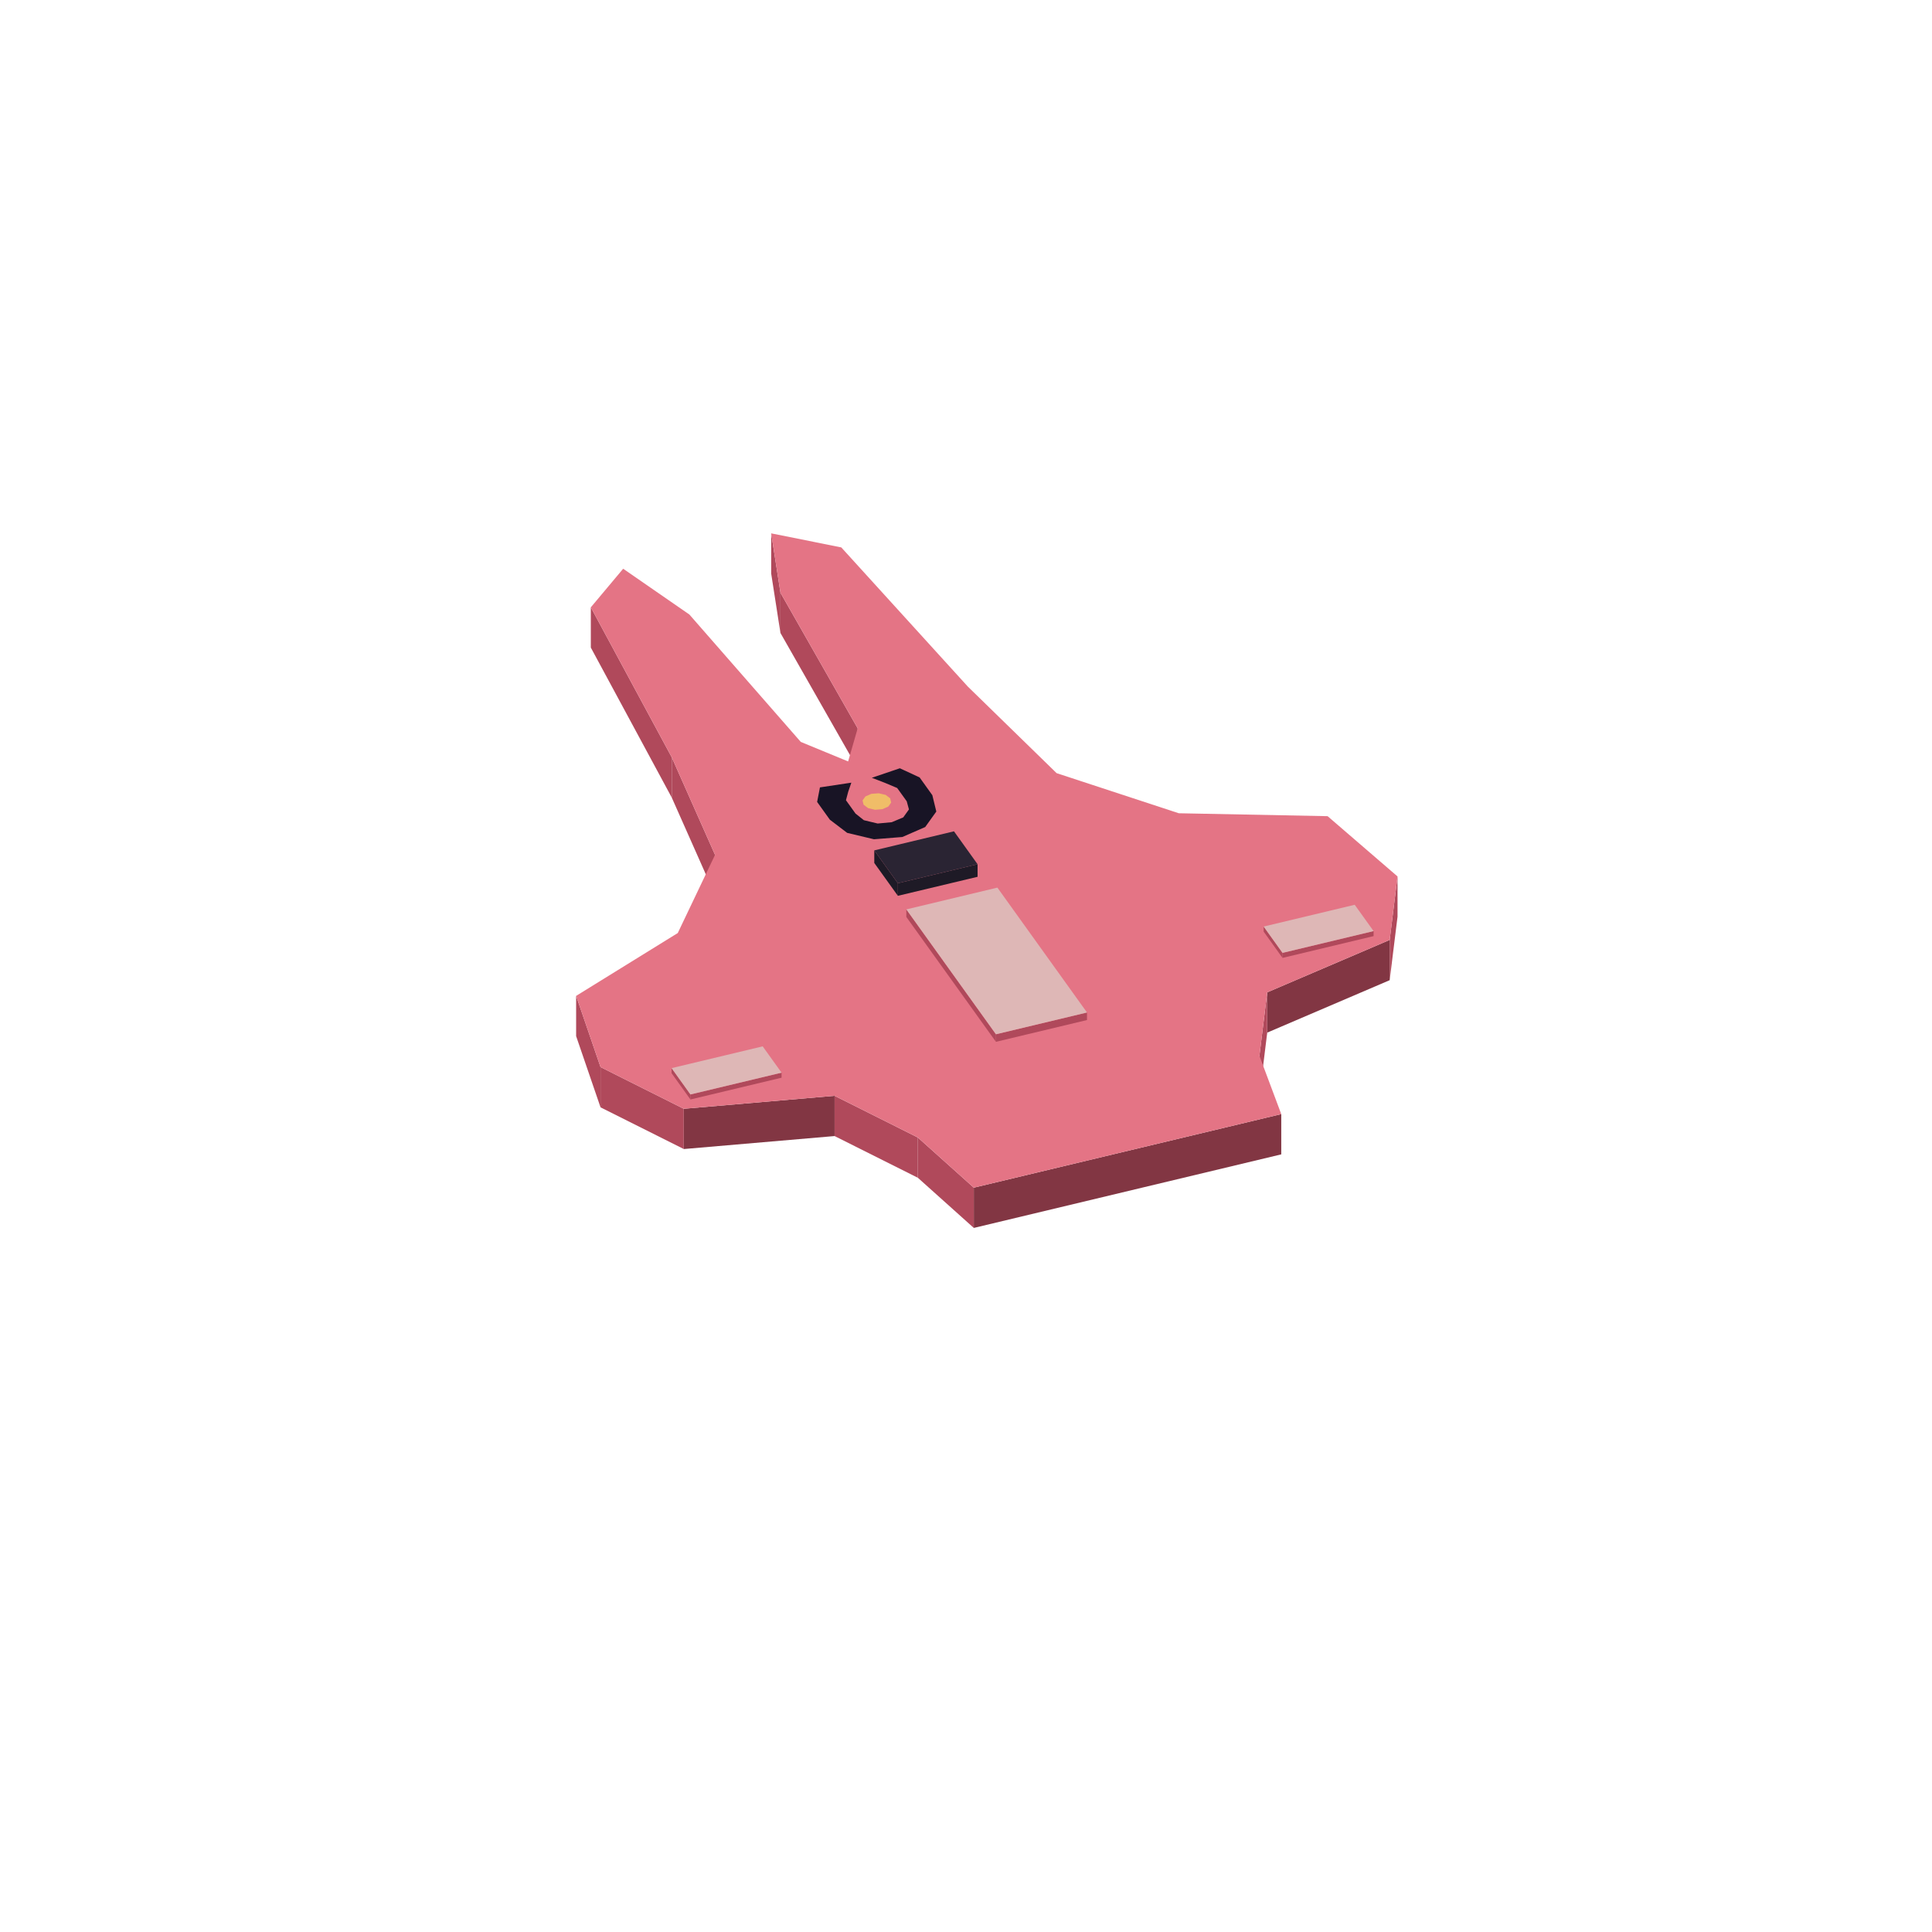
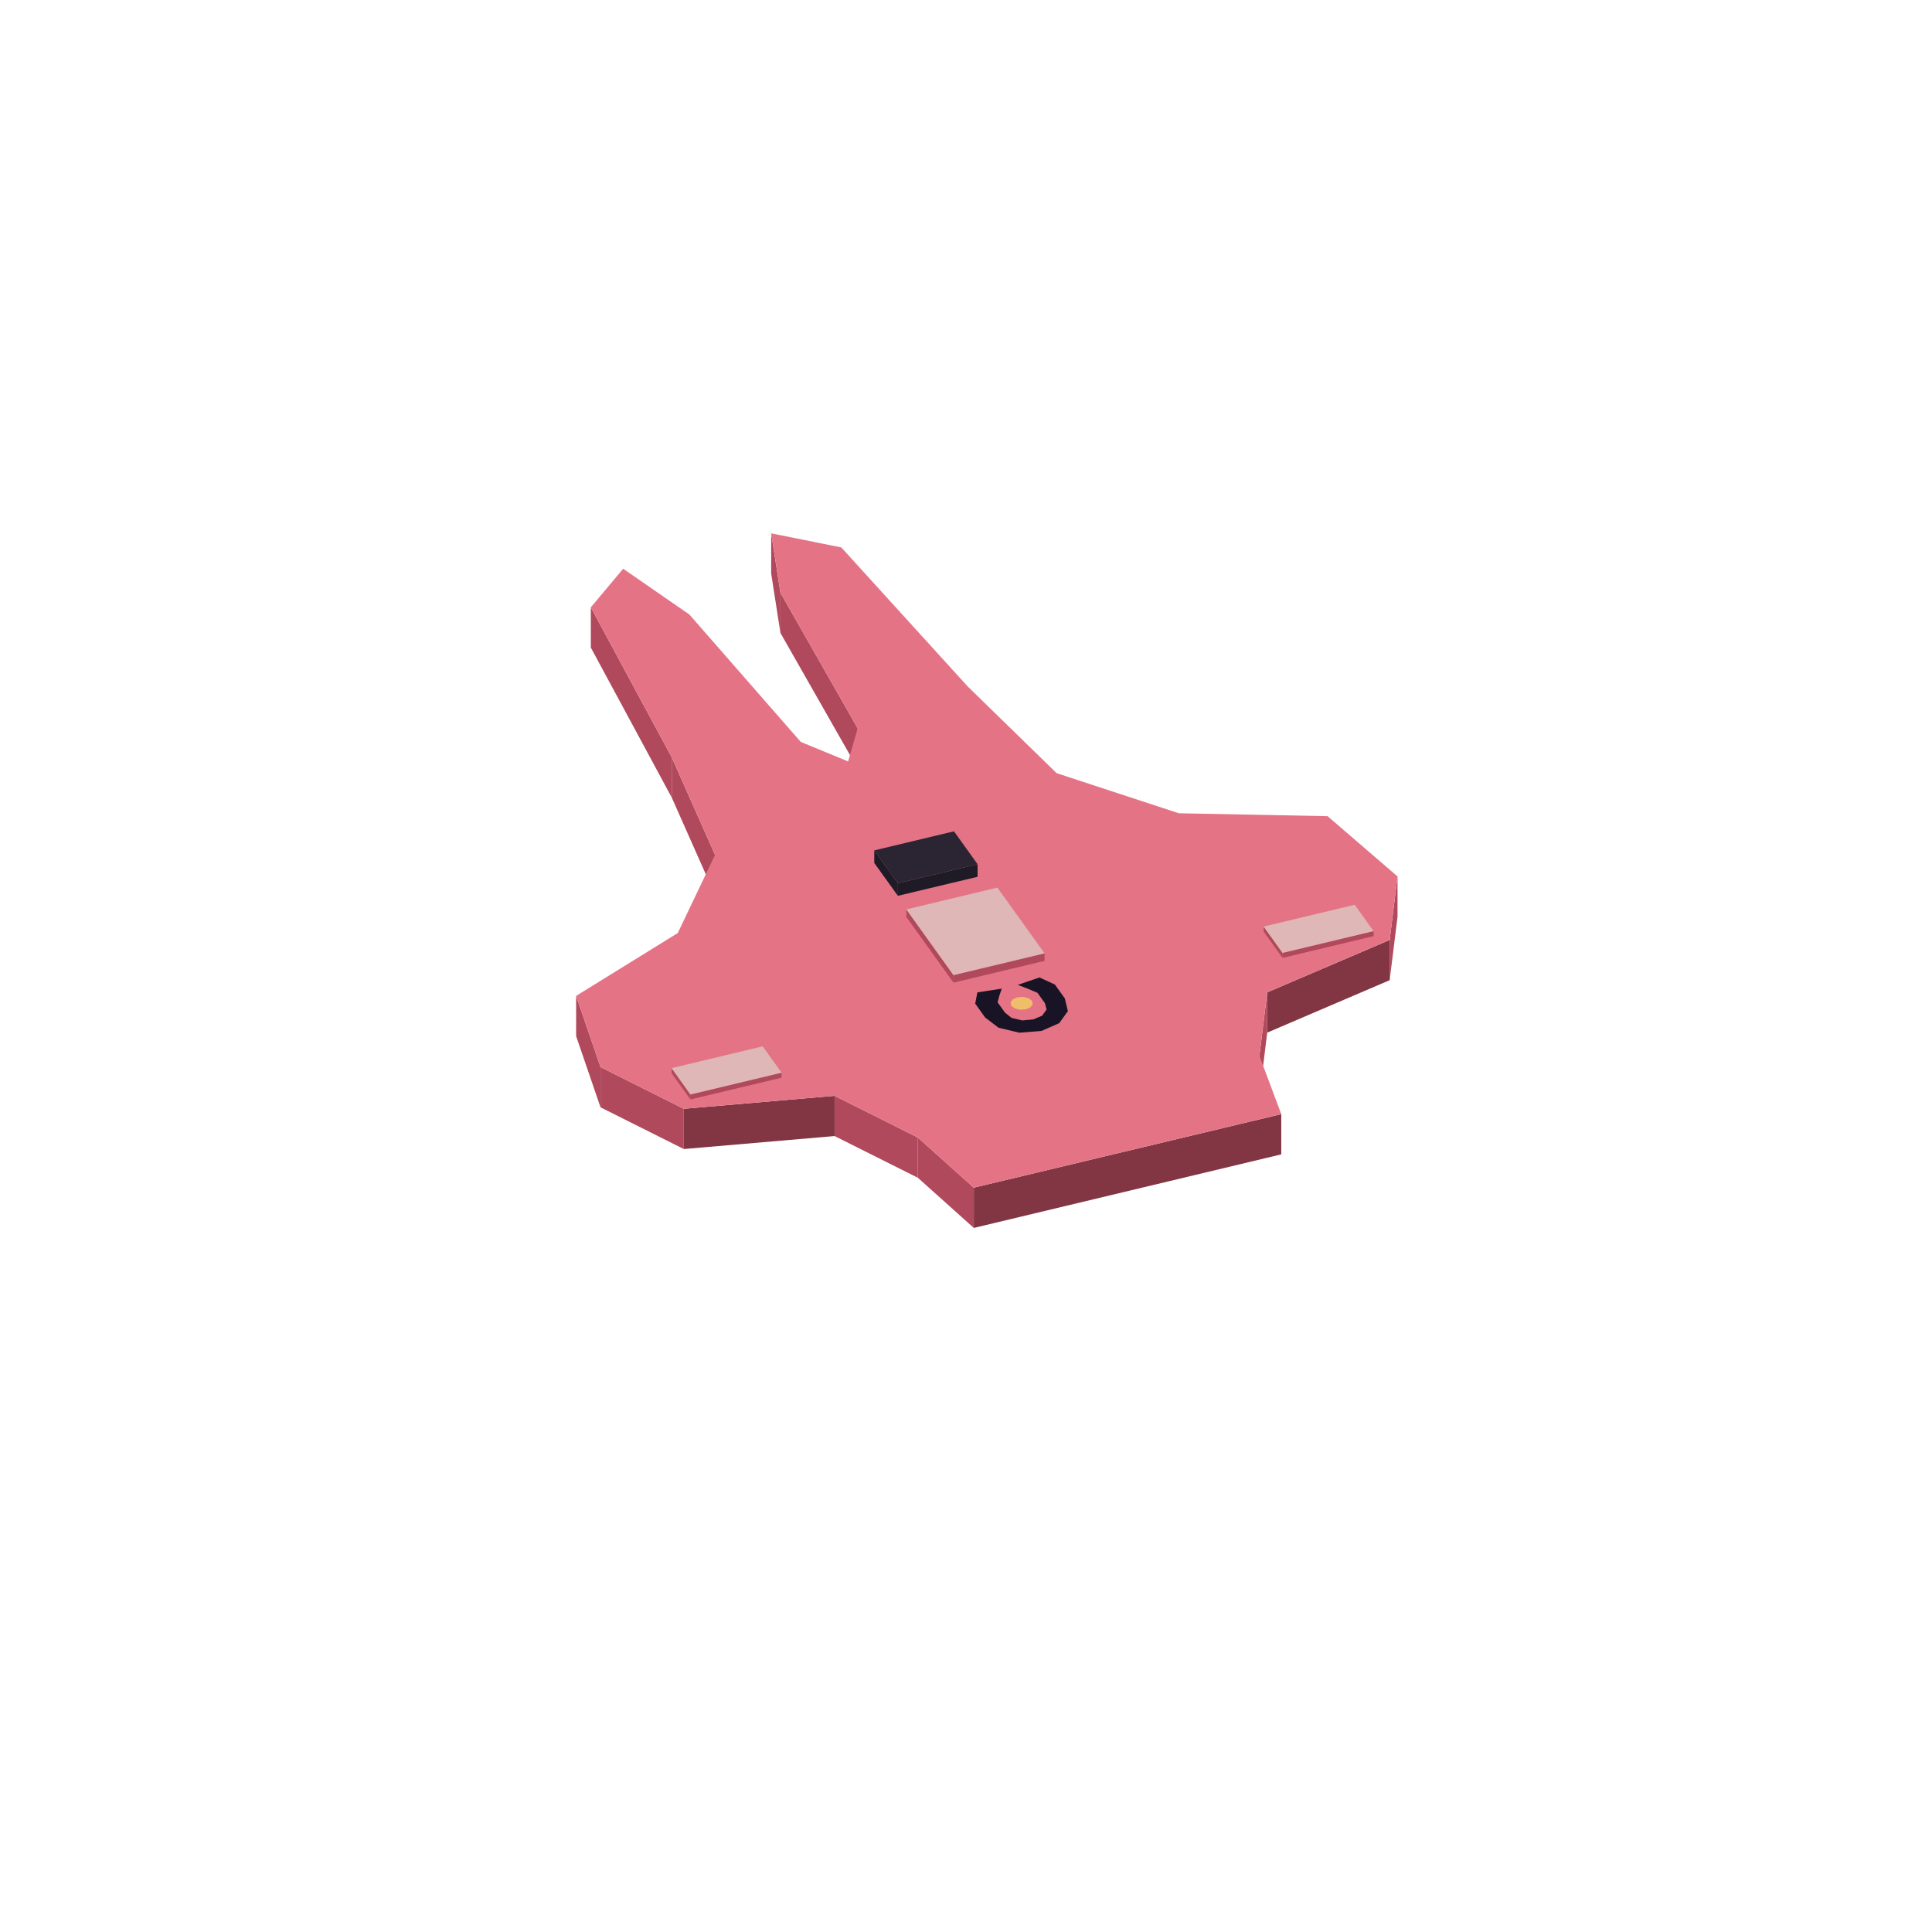
<svg xmlns="http://www.w3.org/2000/svg" width="168" height="168" viewBox="0 0 384 384">
  <polygon fill="#b0495b" points="155.12,117.81 170.47,144.76 170.47,152.76 155.12,125.81" />
  <polygon fill="#b0495b" points="153.28,106.01 155.12,117.81 155.12,125.81 153.28,114.01" />
  <polygon fill="#b0495b" points="276.21,186.82 277.77,174.20 277.77,182.20 276.21,194.82" />
  <polygon fill="#823643" points="251.87,197.24 276.21,186.82 276.21,194.82 251.87,205.24" />
  <polygon fill="#b0495b" points="250.32,209.85 251.87,197.24 251.87,205.24 250.32,217.85" />
  <polygon fill="#823643" points="193.55,236.06 254.66,221.44 254.66,229.44 193.55,244.06" />
  <polygon fill="#b0495b" points="182.43,226.09 193.55,236.06 193.55,244.06 182.43,234.09" />
  <polygon fill="#b0495b" points="165.88,217.80 182.43,226.09 182.43,234.09 165.88,225.80" />
  <polygon fill="#823643" points="135.91,220.38 165.88,217.80 165.88,225.80 135.91,228.38" />
  <polygon fill="#b0495b" points="119.36,212.09 135.91,220.38 135.91,228.38 119.36,220.09" />
  <polygon fill="#b0495b" points="114.51,197.94 119.36,212.09 119.36,220.09 114.51,205.94" />
  <polygon fill="#b0495b" points="133.52,150.53 142.12,169.91 142.12,177.91 133.52,158.53" />
  <polygon fill="#b0495b" points="117.43,120.71 133.52,150.53 133.52,158.53 117.43,128.71" />
  <polygon fill="#e47485" points="168.57,151.34 170.47,144.76 155.12,117.81 153.28,106.01 167.21,108.80 192.36,136.46 210.01,153.67 234.29,161.64 263.87,162.22 277.77,174.20 276.21,186.82 251.87,197.24 250.32,209.85 254.66,221.44 193.55,236.06 182.43,226.09 165.88,217.80 135.91,220.38 119.36,212.09 114.51,197.94 134.71,185.45 142.12,169.91 133.52,150.53 117.43,120.71 123.86,113.04 137.02,122.14 159.16,147.46 168.57,151.34" />
-   <polygon fill="#f0bd68" points="176.93,158.67 177.12,159.52 176.56,160.31 175.38,160.83 173.91,160.95 172.54,160.62 171.64,159.94 171.44,159.09 172.01,158.30 173.19,157.78 174.66,157.67 176.03,157.99" />
-   <polygon fill="#181425" points="173.71,166.81 168.38,165.54 164.94,162.92 162.41,159.39 162.97,156.50 169.21,155.56 168.59,157.36 168.14,159.05 170.04,161.70 171.70,163.02 174.44,163.68 177.24,163.42 179.53,162.46 180.66,160.88 180.22,159.26 178.32,156.62 175.92,155.61 173.28,154.59 178.85,152.70 182.78,154.52 185.31,158.05 186.10,161.30 183.89,164.38 179.35,166.36" />
+   <polygon fill="#f0bd68" points="205.12,198.92 205.27,199.59 204.83,200.20 203.91,200.61 202.77,200.69 201.70,200.44 201.00,199.91 200.85,199.25 201.29,198.63 202.21,198.23 203.35,198.14 204.42,198.40" />
+   <polygon fill="#181425" points="202.61,205.26 198.47,204.27 195.80,202.23 193.83,199.48 194.26,197.24 199.11,196.50 198.63,197.90 198.28,199.22 199.76,201.28 201.05,202.31 203.18,202.82 205.36,202.62 207.14,201.87 208.02,200.64 207.68,199.38 206.20,197.33 204.34,196.54 202.28,195.75 206.61,194.28 209.67,195.69 211.64,198.44 212.25,200.97 210.53,203.36 207.00,204.91" />
  <polygon fill="#1e1a26" points="178.46,175.55 194.30,171.77 194.30,174.27 178.46,178.05" />
  <polygon fill="#1e1a26" points="173.77,169.02 178.46,175.55 178.46,178.05 173.77,171.52" />
  <polygon fill="#2a2433" points="173.77,169.02 189.61,165.23 194.30,171.77 178.46,175.55" />
  <polygon fill="#b0495b" points="254.91,189.39 273.01,185.06 273.01,186.06 254.91,190.39" />
  <polygon fill="#b0495b" points="251.16,184.16 254.91,189.39 254.91,190.39 251.16,185.16" />
  <polygon fill="#deb7b6" points="251.16,184.16 269.26,179.83 273.01,185.06 254.91,189.39" />
-   <polygon fill="#b0495b" points="197.95,205.57 216.05,201.24 216.05,202.74 197.95,207.07" />
-   <polygon fill="#b0495b" points="180.14,180.75 197.95,205.57 197.95,207.07 180.14,182.25" />
-   <polygon fill="#deb7b6" points="180.14,180.75 198.24,176.42 216.05,201.24 197.95,205.57" />
+   <polygon fill="#b0495b" points="189.51,193.81 207.61,189.48 207.61,190.98 189.51,195.31" />
+   <polygon fill="#b0495b" points="180.14,180.75 189.51,193.81 189.51,195.31 180.14,182.25" />
+   <polygon fill="#deb7b6" points="180.14,180.75 198.24,176.42 207.61,189.48 189.51,193.81" />
  <polygon fill="#b0495b" points="137.23,217.53 155.34,213.20 155.34,214.20 137.23,218.53" />
  <polygon fill="#b0495b" points="133.48,212.30 137.23,217.53 137.23,218.53 133.48,213.30" />
  <polygon fill="#deb7b6" points="133.48,212.30 151.59,207.97 155.34,213.20 137.23,217.53" />
</svg>
